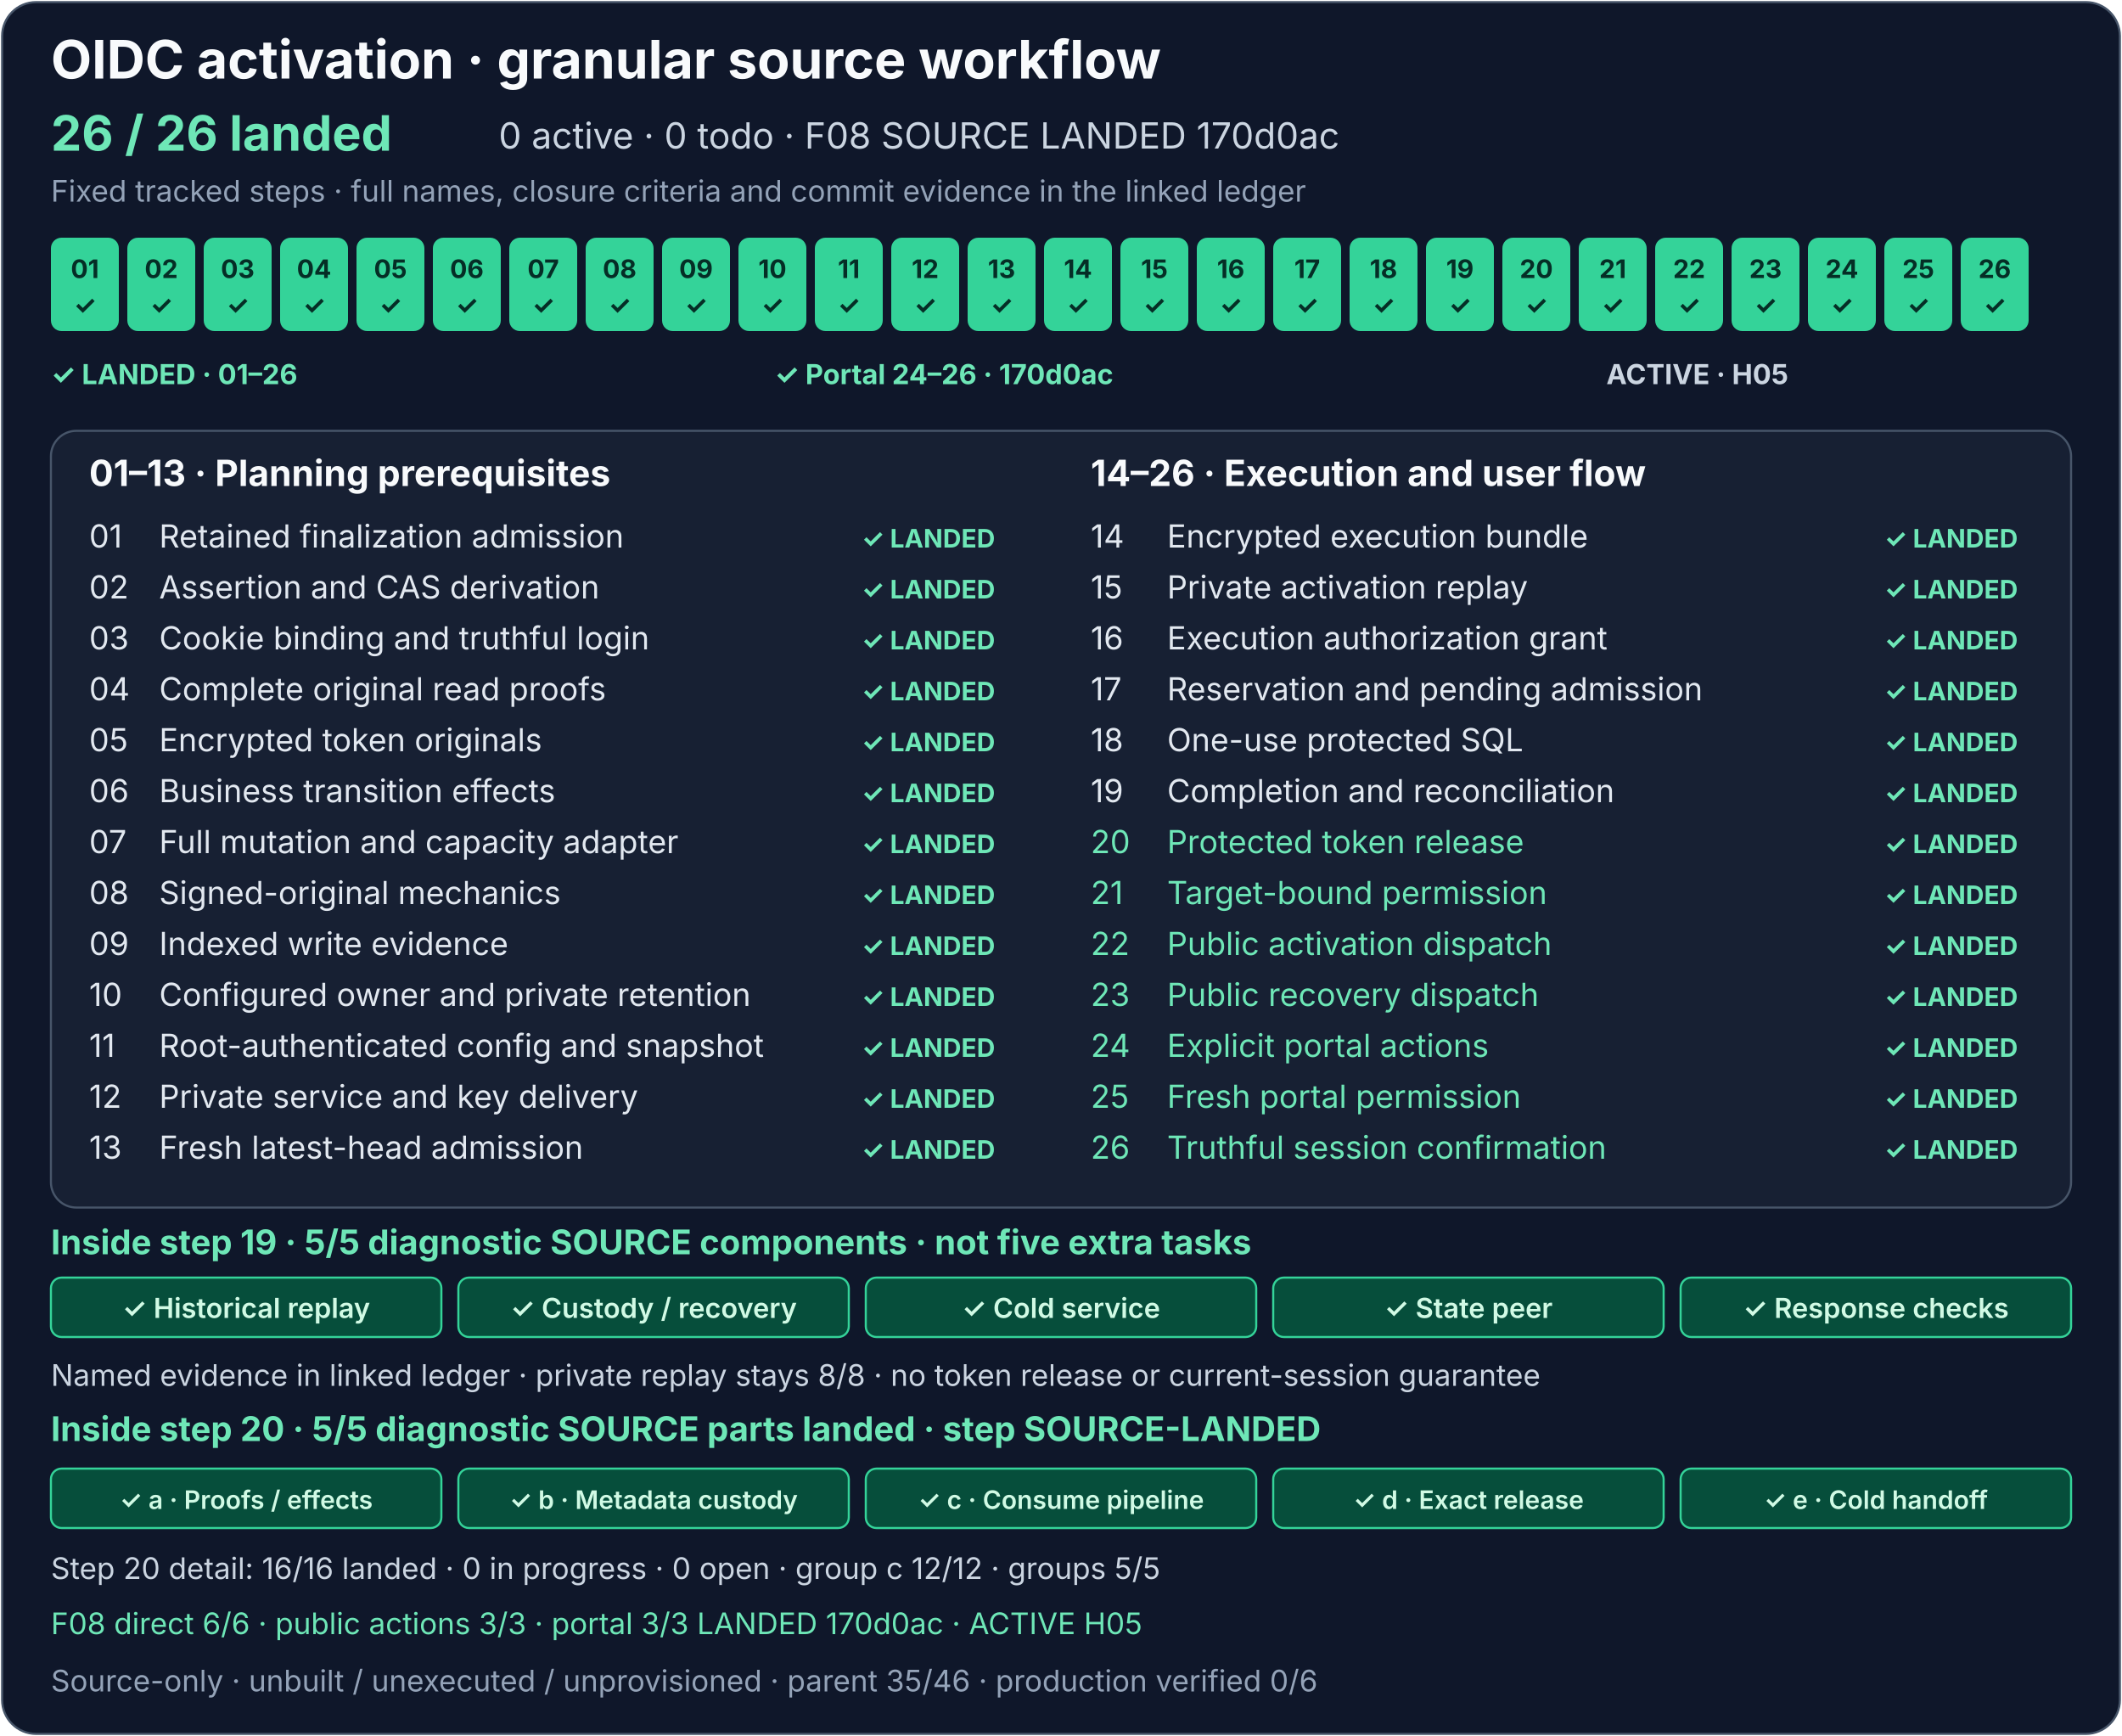
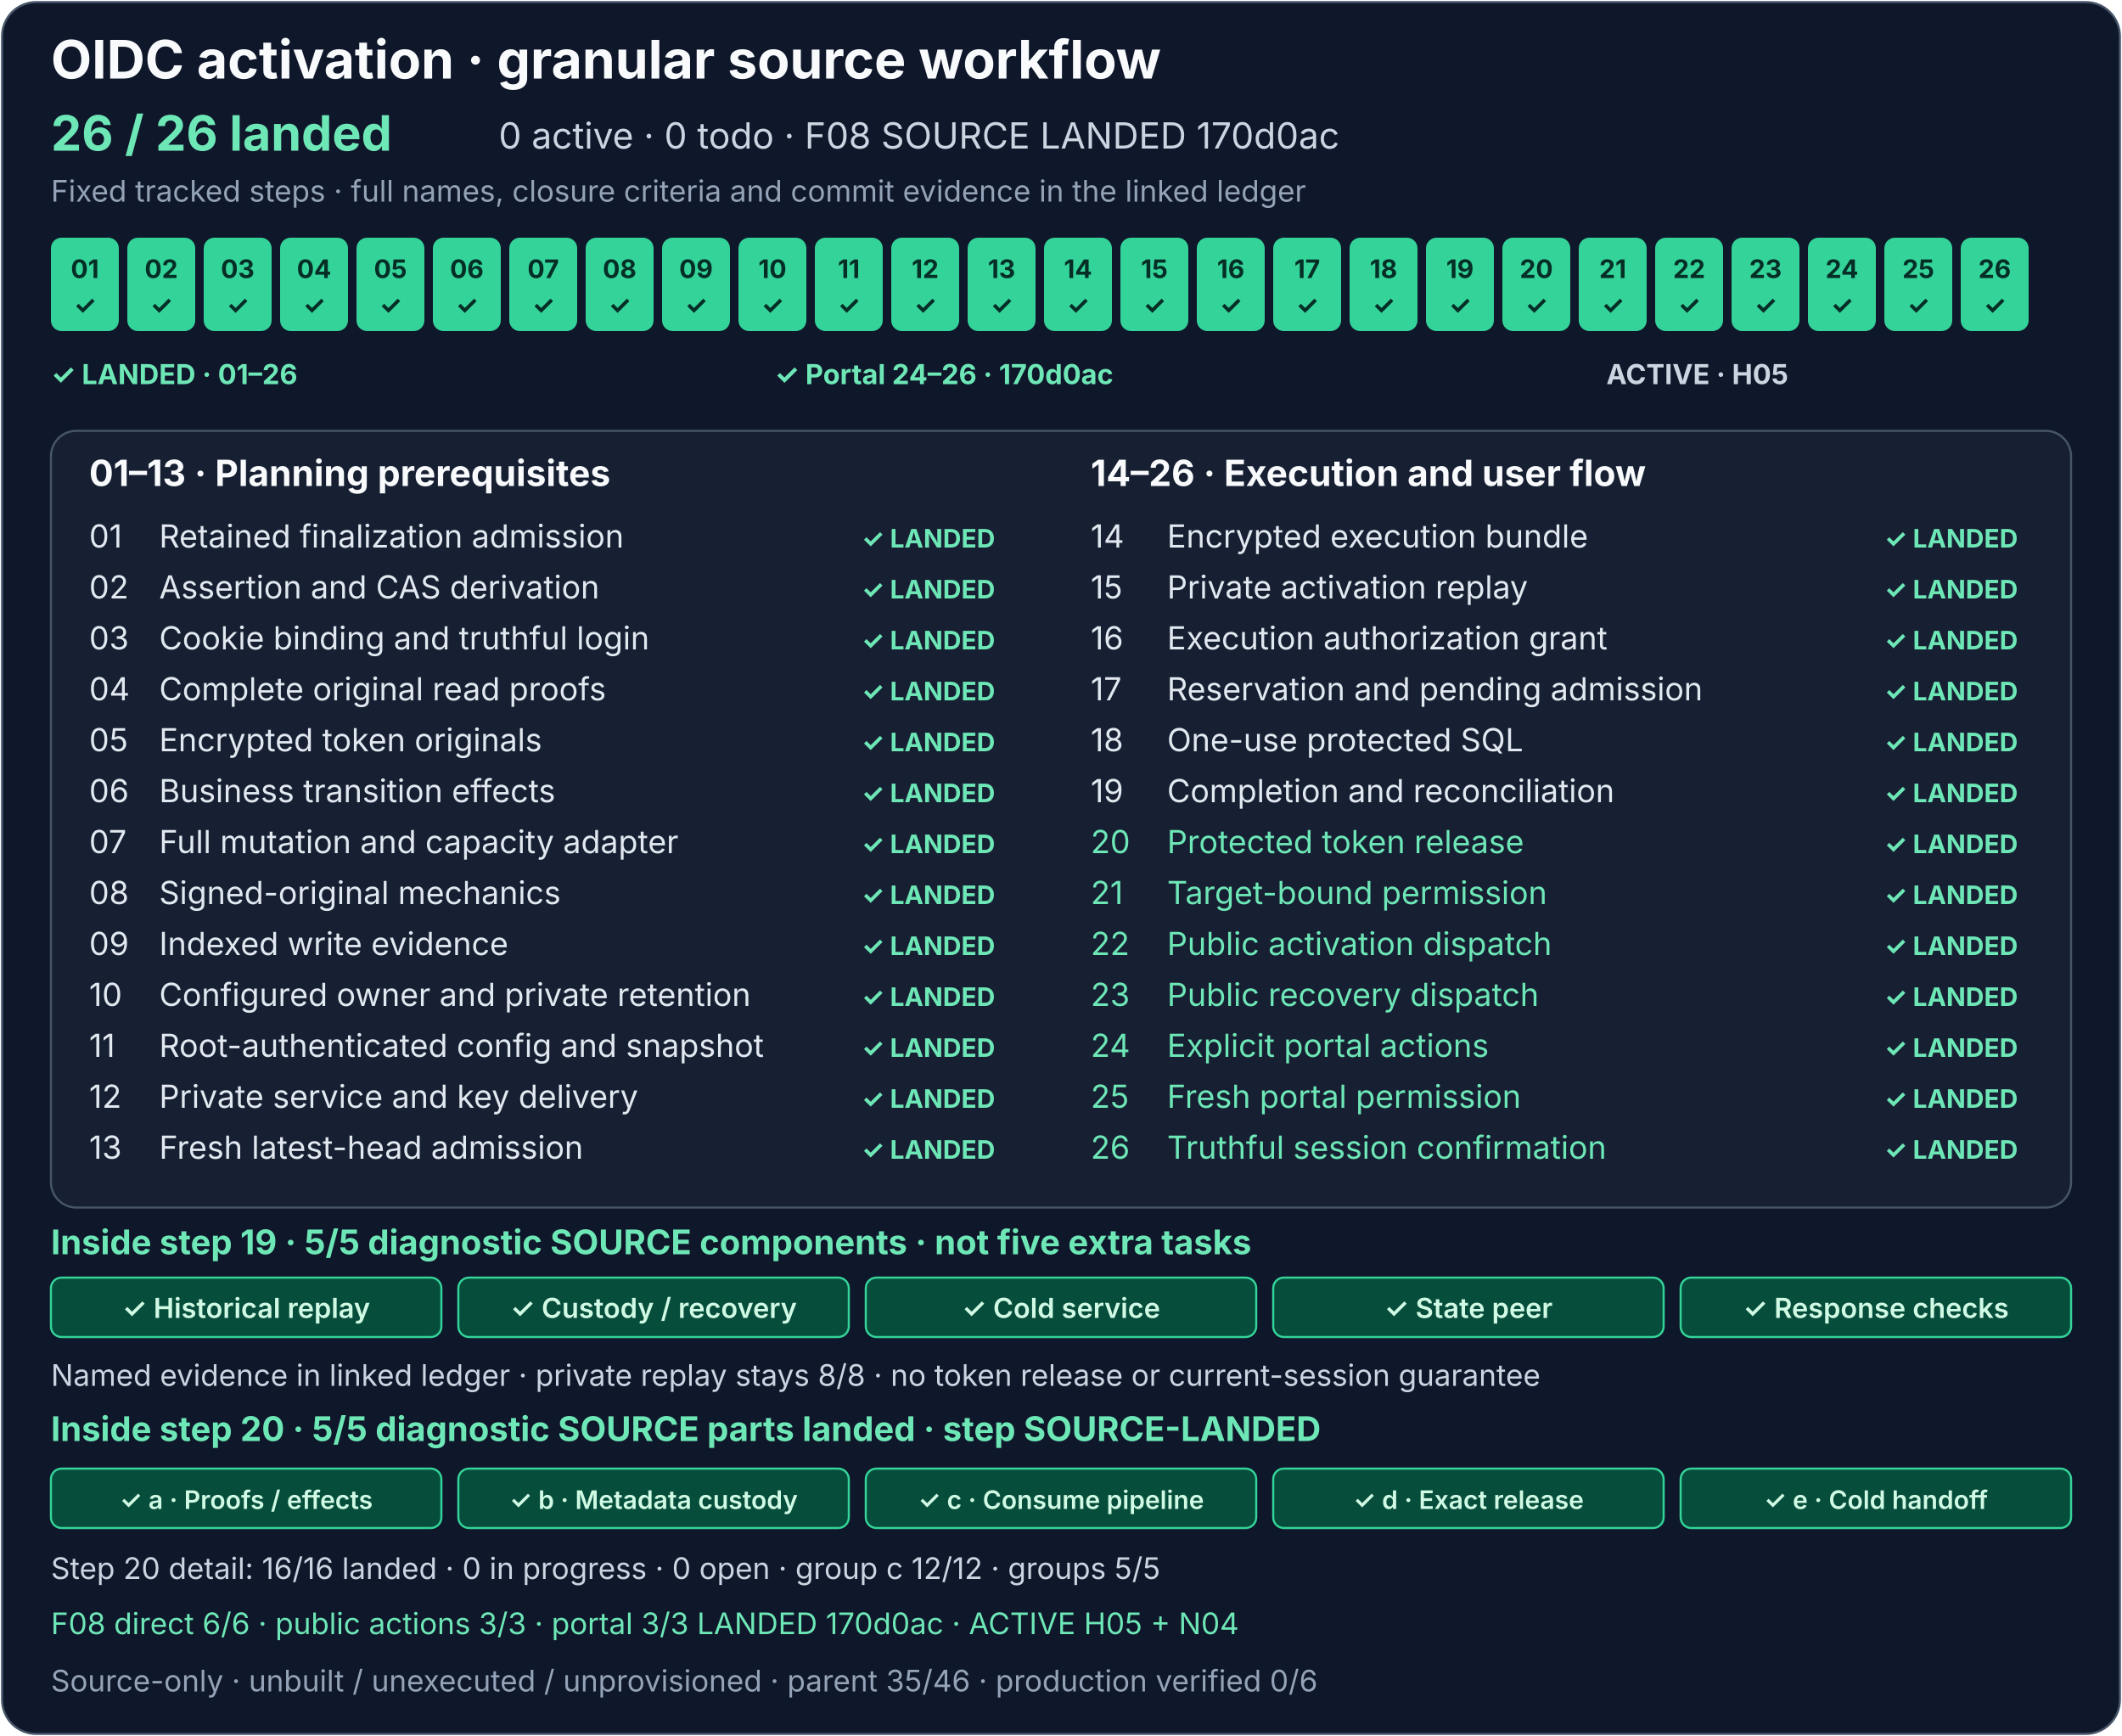
<svg xmlns="http://www.w3.org/2000/svg" width="1000" height="818" viewBox="0 0 1000 818" role="img" aria-labelledby="activation-title activation-description">
  <rect x="1" y="1" width="998" height="816" rx="16" fill="#0f172a" stroke="#475569" />
  <g font-family="system-ui, -apple-system, Segoe UI, sans-serif">
    <text x="24" y="37" fill="#f8fafc" font-size="25" font-weight="700">OIDC activation · granular source workflow</text>
    <text x="24" y="71" fill="#6ee7b7" font-size="23" font-weight="700">26 / 26 landed</text>
    <text x="235" y="70" fill="#cbd5e1" font-size="17">0 active · 0 todo · F08 SOURCE LANDED 170d0ac</text>
    <text x="24" y="95" fill="#94a3b8" font-size="14">Fixed tracked steps · full names, closure criteria and commit evidence in the linked ledger</text>
    <g font-size="12" font-weight="700" text-anchor="middle">
      <g fill="#34d399">
        <rect x="24" y="112" width="32" height="44" rx="5" />
        <rect x="60" y="112" width="32" height="44" rx="5" />
        <rect x="96" y="112" width="32" height="44" rx="5" />
        <rect x="132" y="112" width="32" height="44" rx="5" />
        <rect x="168" y="112" width="32" height="44" rx="5" />
        <rect x="204" y="112" width="32" height="44" rx="5" />
        <rect x="240" y="112" width="32" height="44" rx="5" />
        <rect x="276" y="112" width="32" height="44" rx="5" />
        <rect x="312" y="112" width="32" height="44" rx="5" />
        <rect x="348" y="112" width="32" height="44" rx="5" />
        <rect x="384" y="112" width="32" height="44" rx="5" />
        <rect x="420" y="112" width="32" height="44" rx="5" />
        <rect x="456" y="112" width="32" height="44" rx="5" />
        <rect x="492" y="112" width="32" height="44" rx="5" />
      </g>
      <rect x="528" y="112" width="32" height="44" rx="5" fill="#34d399" />
      <g fill="#334155" stroke="#94a3b8">
        <rect x="564" y="112" width="32" height="44" rx="5" fill="#34d399" stroke="none" />
        <rect x="600" y="112" width="32" height="44" rx="5" fill="#34d399" stroke="none" />
        <rect x="636" y="112" width="32" height="44" rx="5" fill="#34d399" stroke="none" />
        <rect x="672" y="112" width="32" height="44" rx="5" fill="#34d399" stroke="none" />
        <rect x="708" y="112" width="32" height="44" rx="5" fill="#34d399" stroke="none" />
        <rect x="744" y="112" width="32" height="44" rx="5" fill="#34d399" stroke="none" />
        <rect x="780" y="112" width="32" height="44" rx="5" fill="#34d399" stroke="none" />
        <rect x="816" y="112" width="32" height="44" rx="5" fill="#34d399" stroke="none" />
        <rect x="852" y="112" width="32" height="44" rx="5" fill="#34d399" stroke="none" />
        <rect x="888" y="112" width="32" height="44" rx="5" fill="#34d399" stroke="none" />
        <rect x="924" y="112" width="32" height="44" rx="5" fill="#34d399" stroke="none" />
      </g>
      <g fill="#052e26">
        <text x="40" y="131">01</text>
        <text x="76" y="131">02</text>
        <text x="112" y="131">03</text>
        <text x="148" y="131">04</text>
        <text x="184" y="131">05</text>
        <text x="220" y="131">06</text>
        <text x="256" y="131">07</text>
        <text x="292" y="131">08</text>
        <text x="328" y="131">09</text>
        <text x="364" y="131">10</text>
        <text x="400" y="131">11</text>
        <text x="436" y="131">12</text>
        <text x="472" y="131">13</text>
        <text x="508" y="131">14</text>
        <text x="40" y="148">✓</text>
        <text x="76" y="148">✓</text>
        <text x="112" y="148">✓</text>
        <text x="148" y="148">✓</text>
        <text x="184" y="148">✓</text>
        <text x="220" y="148">✓</text>
        <text x="256" y="148">✓</text>
        <text x="292" y="148">✓</text>
        <text x="328" y="148">✓</text>
        <text x="364" y="148">✓</text>
        <text x="400" y="148">✓</text>
        <text x="436" y="148">✓</text>
        <text x="472" y="148">✓</text>
        <text x="508" y="148">✓</text>
      </g>
      <g fill="#052e26">
        <text x="544" y="131">15</text>
        <text x="544" y="148">✓</text>
      </g>
      <g fill="#e2e8f0">
        <text x="580" y="131" fill="#052e26">16</text>
        <text x="616" y="131" fill="#052e26">17</text>
        <text x="652" y="131" fill="#052e26">18</text>
        <text x="688" y="131" fill="#052e26">19</text>
        <text x="724" y="131" fill="#052e26">20</text>
        <text x="760" y="131" fill="#052e26">21</text>
        <text x="796" y="131" fill="#052e26">22</text>
        <text x="832" y="131" fill="#052e26">23</text>
        <text x="868" y="131" fill="#052e26">24</text>
        <text x="904" y="131" fill="#052e26">25</text>
        <text x="940" y="131" fill="#052e26">26</text>
        <text x="580" y="148" fill="#052e26">✓</text>
        <text x="616" y="148" fill="#052e26">✓</text>
        <text x="652" y="148" fill="#052e26">✓</text>
        <text x="688" y="148" fill="#052e26">✓</text>
        <text x="724" y="148" fill="#052e26">✓</text>
        <text x="760" y="148" fill="#052e26">✓</text>
        <text x="796" y="148" fill="#052e26">✓</text>
        <text x="832" y="148" fill="#052e26">✓</text>
        <text x="868" y="148" fill="#052e26">✓</text>
        <text x="904" y="148" fill="#052e26">✓</text>
        <text x="940" y="148" fill="#052e26">✓</text>
      </g>
    </g>
    <g font-size="13" font-weight="700">
      <text x="24" y="181" fill="#6ee7b7">✓ LANDED · 01–26</text>
      <text x="365" y="181" fill="#6ee7b7">✓ Portal 24–26 · 170d0ac</text>
      <text x="757" y="181" fill="#cbd5e1">ACTIVE · H05</text>
    </g>
    <rect x="24" y="203" width="952" height="366" rx="12" fill="#172033" stroke="#475569" />
    <text x="42" y="229" fill="#f8fafc" font-size="17" font-weight="700">01–13 · Planning prerequisites</text>
    <text x="514" y="229" fill="#f8fafc" font-size="17" font-weight="700">14–26 · Execution and user flow</text>
    <g font-size="15" fill="#e2e8f0">
      <text x="42" y="258">01</text>
      <text x="75" y="258">Retained finalization admission</text>
      <text x="42" y="282">02</text>
      <text x="75" y="282">Assertion and CAS derivation</text>
      <text x="42" y="306">03</text>
      <text x="75" y="306">Cookie binding and truthful login</text>
      <text x="42" y="330">04</text>
      <text x="75" y="330">Complete original read proofs</text>
      <text x="42" y="354">05</text>
      <text x="75" y="354">Encrypted token originals</text>
      <text x="42" y="378">06</text>
      <text x="75" y="378">Business transition effects</text>
      <text x="42" y="402">07</text>
      <text x="75" y="402">Full mutation and capacity adapter</text>
      <text x="42" y="426">08</text>
      <text x="75" y="426">Signed-original mechanics</text>
      <text x="42" y="450">09</text>
      <text x="75" y="450">Indexed write evidence</text>
      <text x="42" y="474">10</text>
      <text x="75" y="474">Configured owner and private retention</text>
      <text x="42" y="498">11</text>
      <text x="75" y="498">Root-authenticated config and snapshot</text>
      <text x="42" y="522">12</text>
      <text x="75" y="522">Private service and key delivery</text>
      <text x="42" y="546">13</text>
      <text x="75" y="546">Fresh latest-head admission</text>
      <text x="514" y="258">14</text>
      <text x="550" y="258">Encrypted execution bundle</text>
      <text x="514" y="282">15</text>
      <text x="550" y="282">Private activation replay</text>
      <text x="514" y="306">16</text>
      <text x="550" y="306">Execution authorization grant</text>
      <text x="514" y="330">17</text>
      <text x="550" y="330">Reservation and pending admission</text>
      <text x="514" y="354">18</text>
      <text x="550" y="354">One-use protected SQL</text>
      <text x="514" y="378">19</text>
      <text x="550" y="378">Completion and reconciliation</text>
      <text x="514" y="402" fill="#6ee7b7">20</text>
      <text x="550" y="402" fill="#6ee7b7">Protected token release</text>
      <text x="514" y="426" fill="#6ee7b7">21</text>
      <text x="550" y="426" fill="#6ee7b7">Target-bound permission</text>
      <text x="514" y="450" fill="#6ee7b7">22</text>
      <text x="550" y="450" fill="#6ee7b7">Public activation dispatch</text>
      <text x="514" y="474" fill="#6ee7b7">23</text>
      <text x="550" y="474" fill="#6ee7b7">Public recovery dispatch</text>
      <text x="514" y="498" fill="#6ee7b7">24</text>
      <text x="550" y="498" fill="#6ee7b7">Explicit portal actions</text>
      <text x="514" y="522" fill="#6ee7b7">25</text>
      <text x="550" y="522" fill="#6ee7b7">Fresh portal permission</text>
      <text x="514" y="546" fill="#6ee7b7">26</text>
      <text x="550" y="546" fill="#6ee7b7">Truthful session confirmation</text>
    </g>
    <g font-size="12" font-weight="700" fill="#6ee7b7">
      <text x="406" y="258">✓ LANDED</text>
      <text x="406" y="282">✓ LANDED</text>
      <text x="406" y="306">✓ LANDED</text>
      <text x="406" y="330">✓ LANDED</text>
      <text x="406" y="354">✓ LANDED</text>
      <text x="406" y="378">✓ LANDED</text>
      <text x="406" y="402">✓ LANDED</text>
      <text x="406" y="426">✓ LANDED</text>
      <text x="406" y="450">✓ LANDED</text>
      <text x="406" y="474">✓ LANDED</text>
      <text x="406" y="498">✓ LANDED</text>
      <text x="406" y="522">✓ LANDED</text>
      <text x="406" y="546">✓ LANDED</text>
      <text x="888" y="258">✓ LANDED</text>
      <text x="888" y="282">✓ LANDED</text>
      <text x="888" y="306">✓ LANDED</text>
      <text x="888" y="330">✓ LANDED</text>
      <text x="888" y="354">✓ LANDED</text>
      <text x="888" y="378">✓ LANDED</text>
      <text x="888" y="402" fill="#6ee7b7">✓ LANDED</text>
      <text x="888" y="426" fill="#6ee7b7">✓ LANDED</text>
      <text x="888" y="450" fill="#6ee7b7">✓ LANDED</text>
      <text x="888" y="474" fill="#6ee7b7">✓ LANDED</text>
      <text x="888" y="498">✓ LANDED</text>
      <text x="888" y="522">✓ LANDED</text>
      <text x="888" y="546">✓ LANDED</text>
    </g>
    <text x="24" y="591" fill="#6ee7b7" font-size="16" font-weight="700">Inside step 19 · 5/5 diagnostic SOURCE components · not five extra tasks</text>
    <g fill="#064e3b" stroke="#34d399">
      <rect x="24" y="602" width="184" height="28" rx="5" />
      <rect x="216" y="602" width="184" height="28" rx="5" />
      <rect x="408" y="602" width="184" height="28" rx="5" />
      <rect x="600" y="602" width="184" height="28" rx="5" />
      <rect x="792" y="602" width="184" height="28" rx="5" />
    </g>
    <g fill="#d1fae5" font-size="13" font-weight="600" text-anchor="middle">
      <text x="116" y="621">✓ Historical replay</text>
      <text x="308" y="621">✓ Custody / recovery</text>
      <text x="500" y="621">✓ Cold service</text>
      <text x="692" y="621">✓ State peer</text>
      <text x="884" y="621">✓ Response checks</text>
    </g>
    <text x="24" y="653" fill="#cbd5e1" font-size="14">Named evidence in linked ledger · private replay stays 8/8 · no token release or current-session guarantee</text>
    <text x="24" y="679" fill="#6ee7b7" font-size="16" font-weight="700">Inside step 20 · 5/5 diagnostic SOURCE parts landed · step SOURCE-LANDED</text>
    <g>
      <rect x="24" y="692" width="184" height="28" rx="5" fill="#064e3b" stroke="#34d399" />
      <rect x="216" y="692" width="184" height="28" rx="5" fill="#064e3b" stroke="#34d399" />
      <rect x="408" y="692" width="184" height="28" rx="5" fill="#064e3b" stroke="#34d399" />
      <rect x="600" y="692" width="184" height="28" rx="5" fill="#064e3b" stroke="#34d399" />
      <rect x="792" y="692" width="184" height="28" rx="5" fill="#064e3b" stroke="#34d399" />
    </g>
    <g font-size="12" font-weight="600" text-anchor="middle">
      <text x="116" y="711" fill="#d1fae5">✓ a · Proofs / effects</text>
      <text x="308" y="711" fill="#d1fae5">✓ b · Metadata custody</text>
      <text x="500" y="711" fill="#d1fae5">✓ c · Consume pipeline</text>
      <text x="692" y="711" fill="#d1fae5">✓ d · Exact release</text>
      <text x="884" y="711" fill="#d1fae5">✓ e · Cold handoff</text>
    </g>
    <text x="24" y="744" fill="#cbd5e1" font-size="14">Step 20 detail: 16/16 landed · 0 in progress · 0 open · group c 12/12 · groups 5/5</text>
    <a href="../production-status.md#active-workflow-granular-source-steps">
-       <text x="24" y="770" fill="#6ee7b7" font-size="14">F08 direct 6/6 · public actions 3/3 · portal 3/3 LANDED 170d0ac · ACTIVE H05</text>
+       <text x="24" y="770" fill="#6ee7b7" font-size="14">F08 direct 6/6 · public actions 3/3 · portal 3/3 LANDED 170d0ac · ACTIVE H05 + N04</text>
    </a>
    <text x="24" y="797" fill="#94a3b8" font-size="14">Source-only · unbuilt / unexecuted / unprovisioned · parent 35/46 · production verified 0/6</text>
  </g>
</svg>
